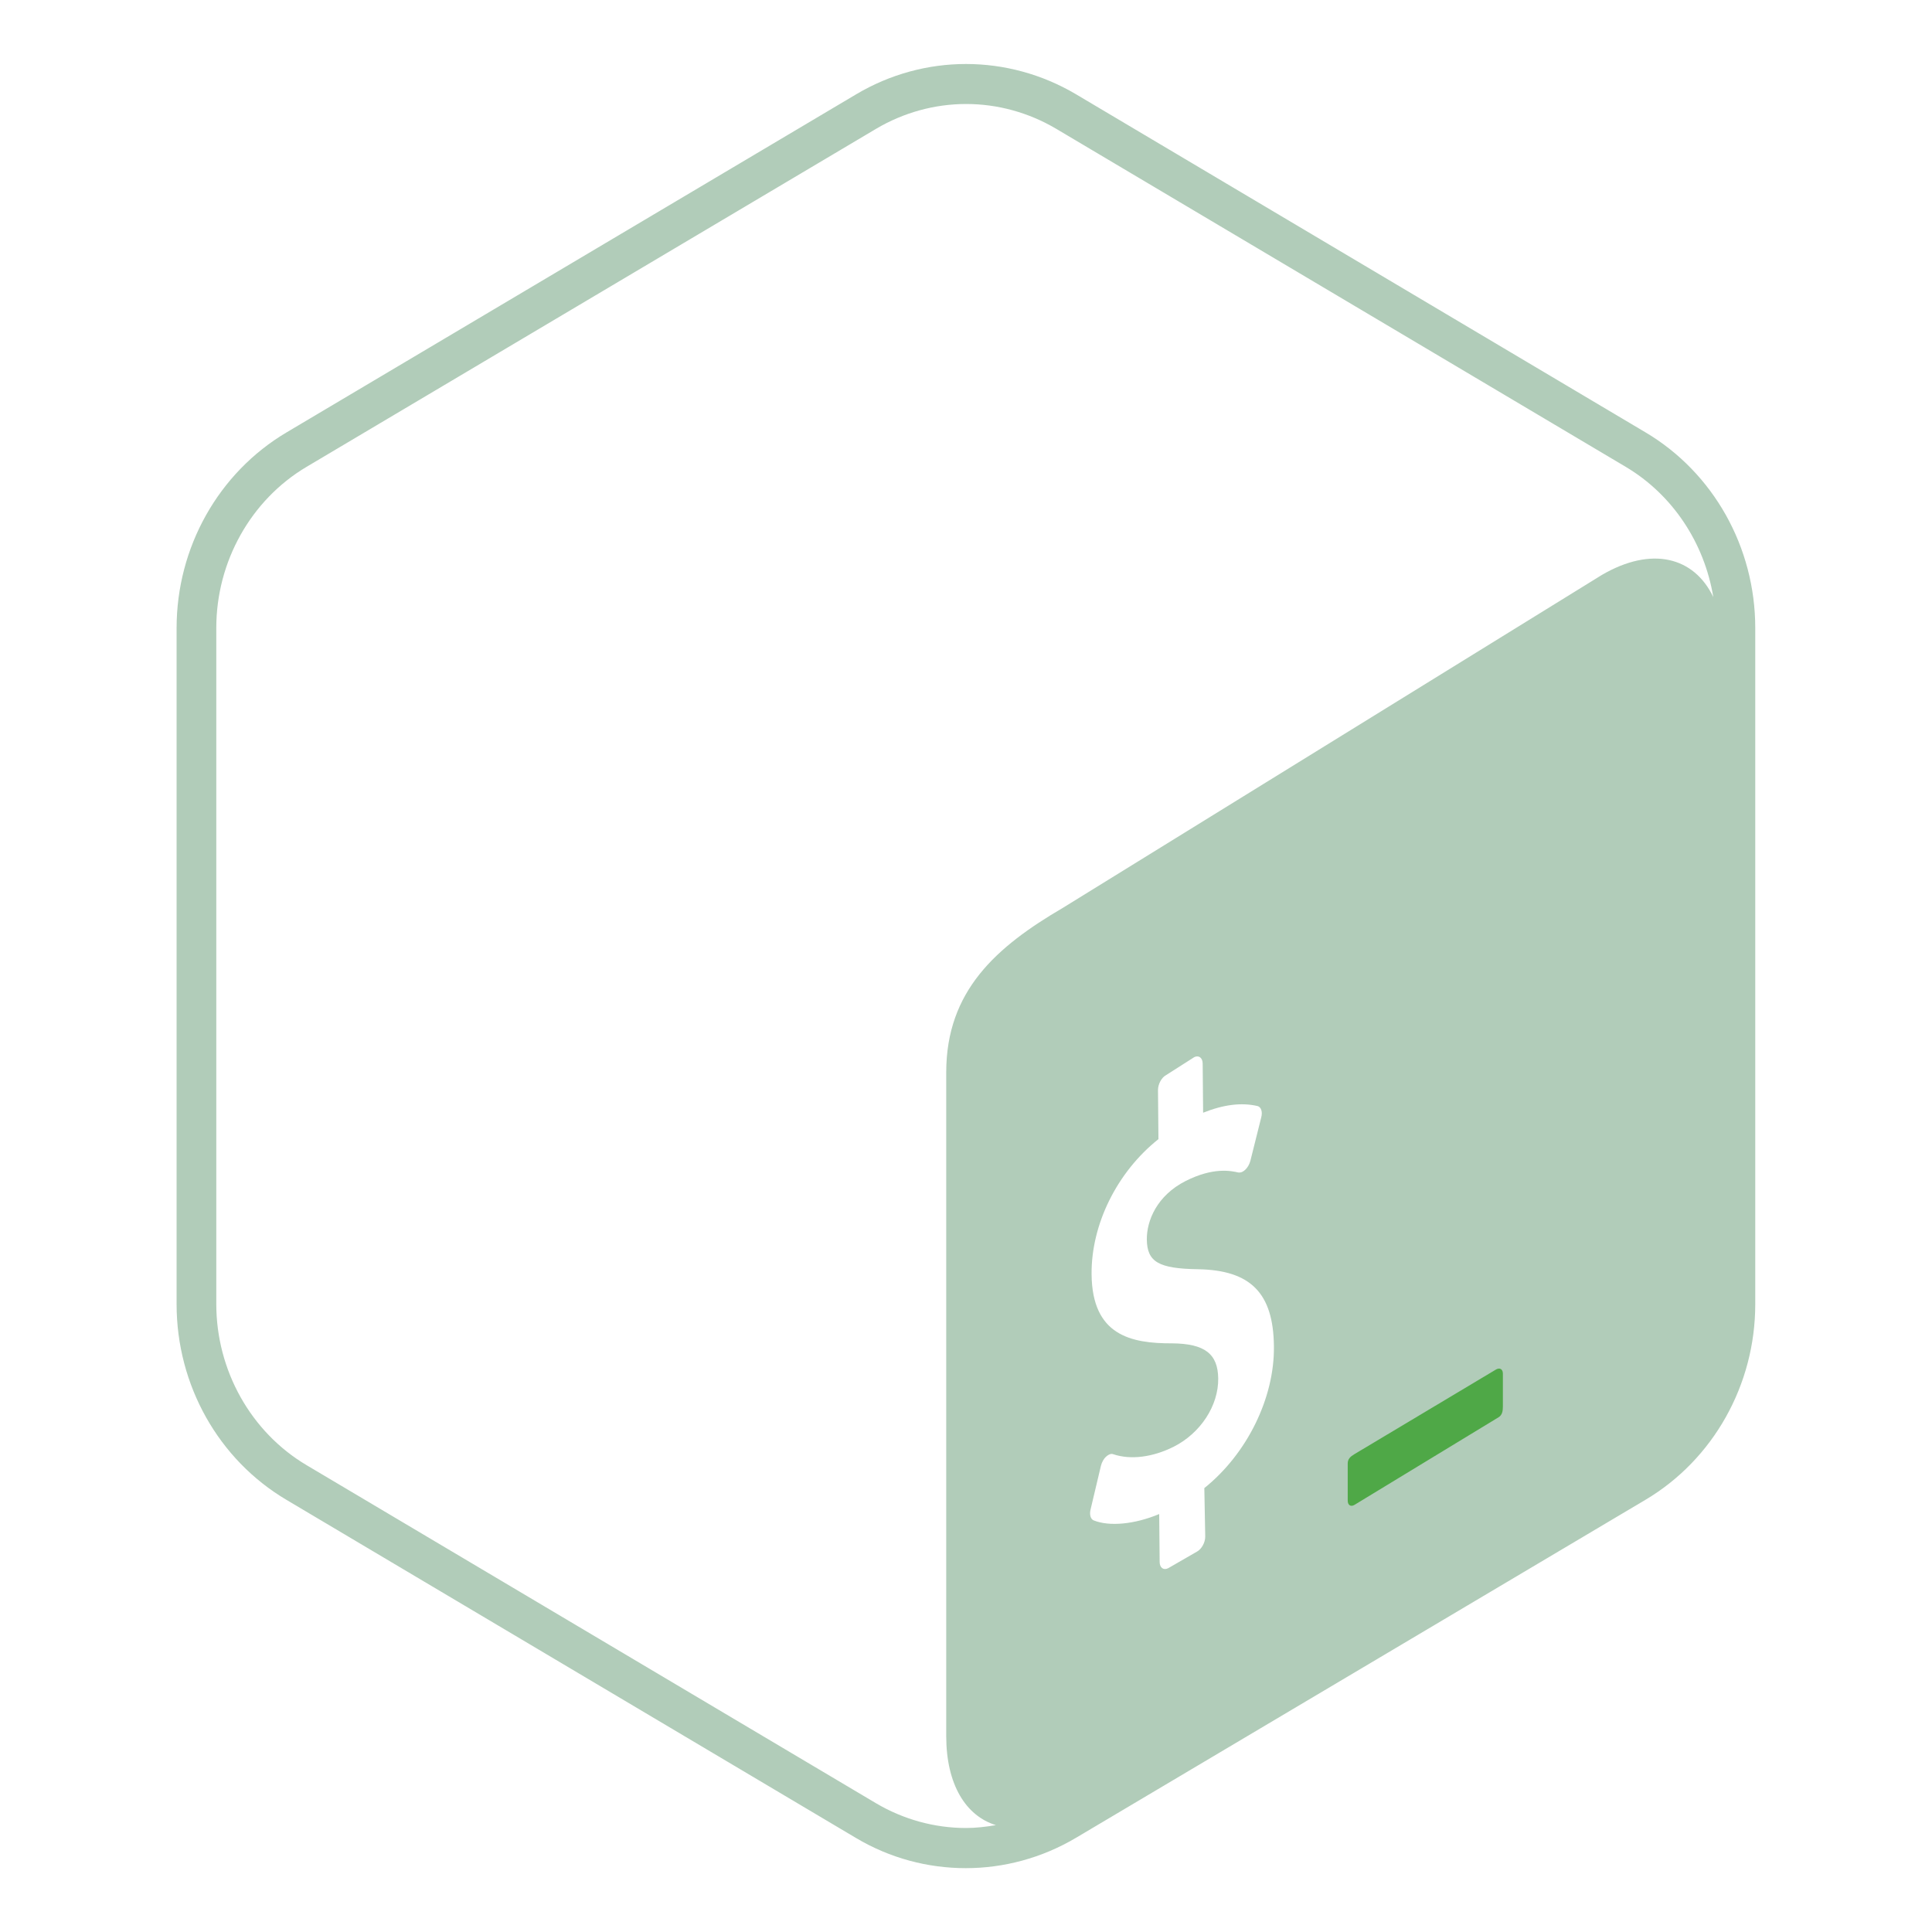
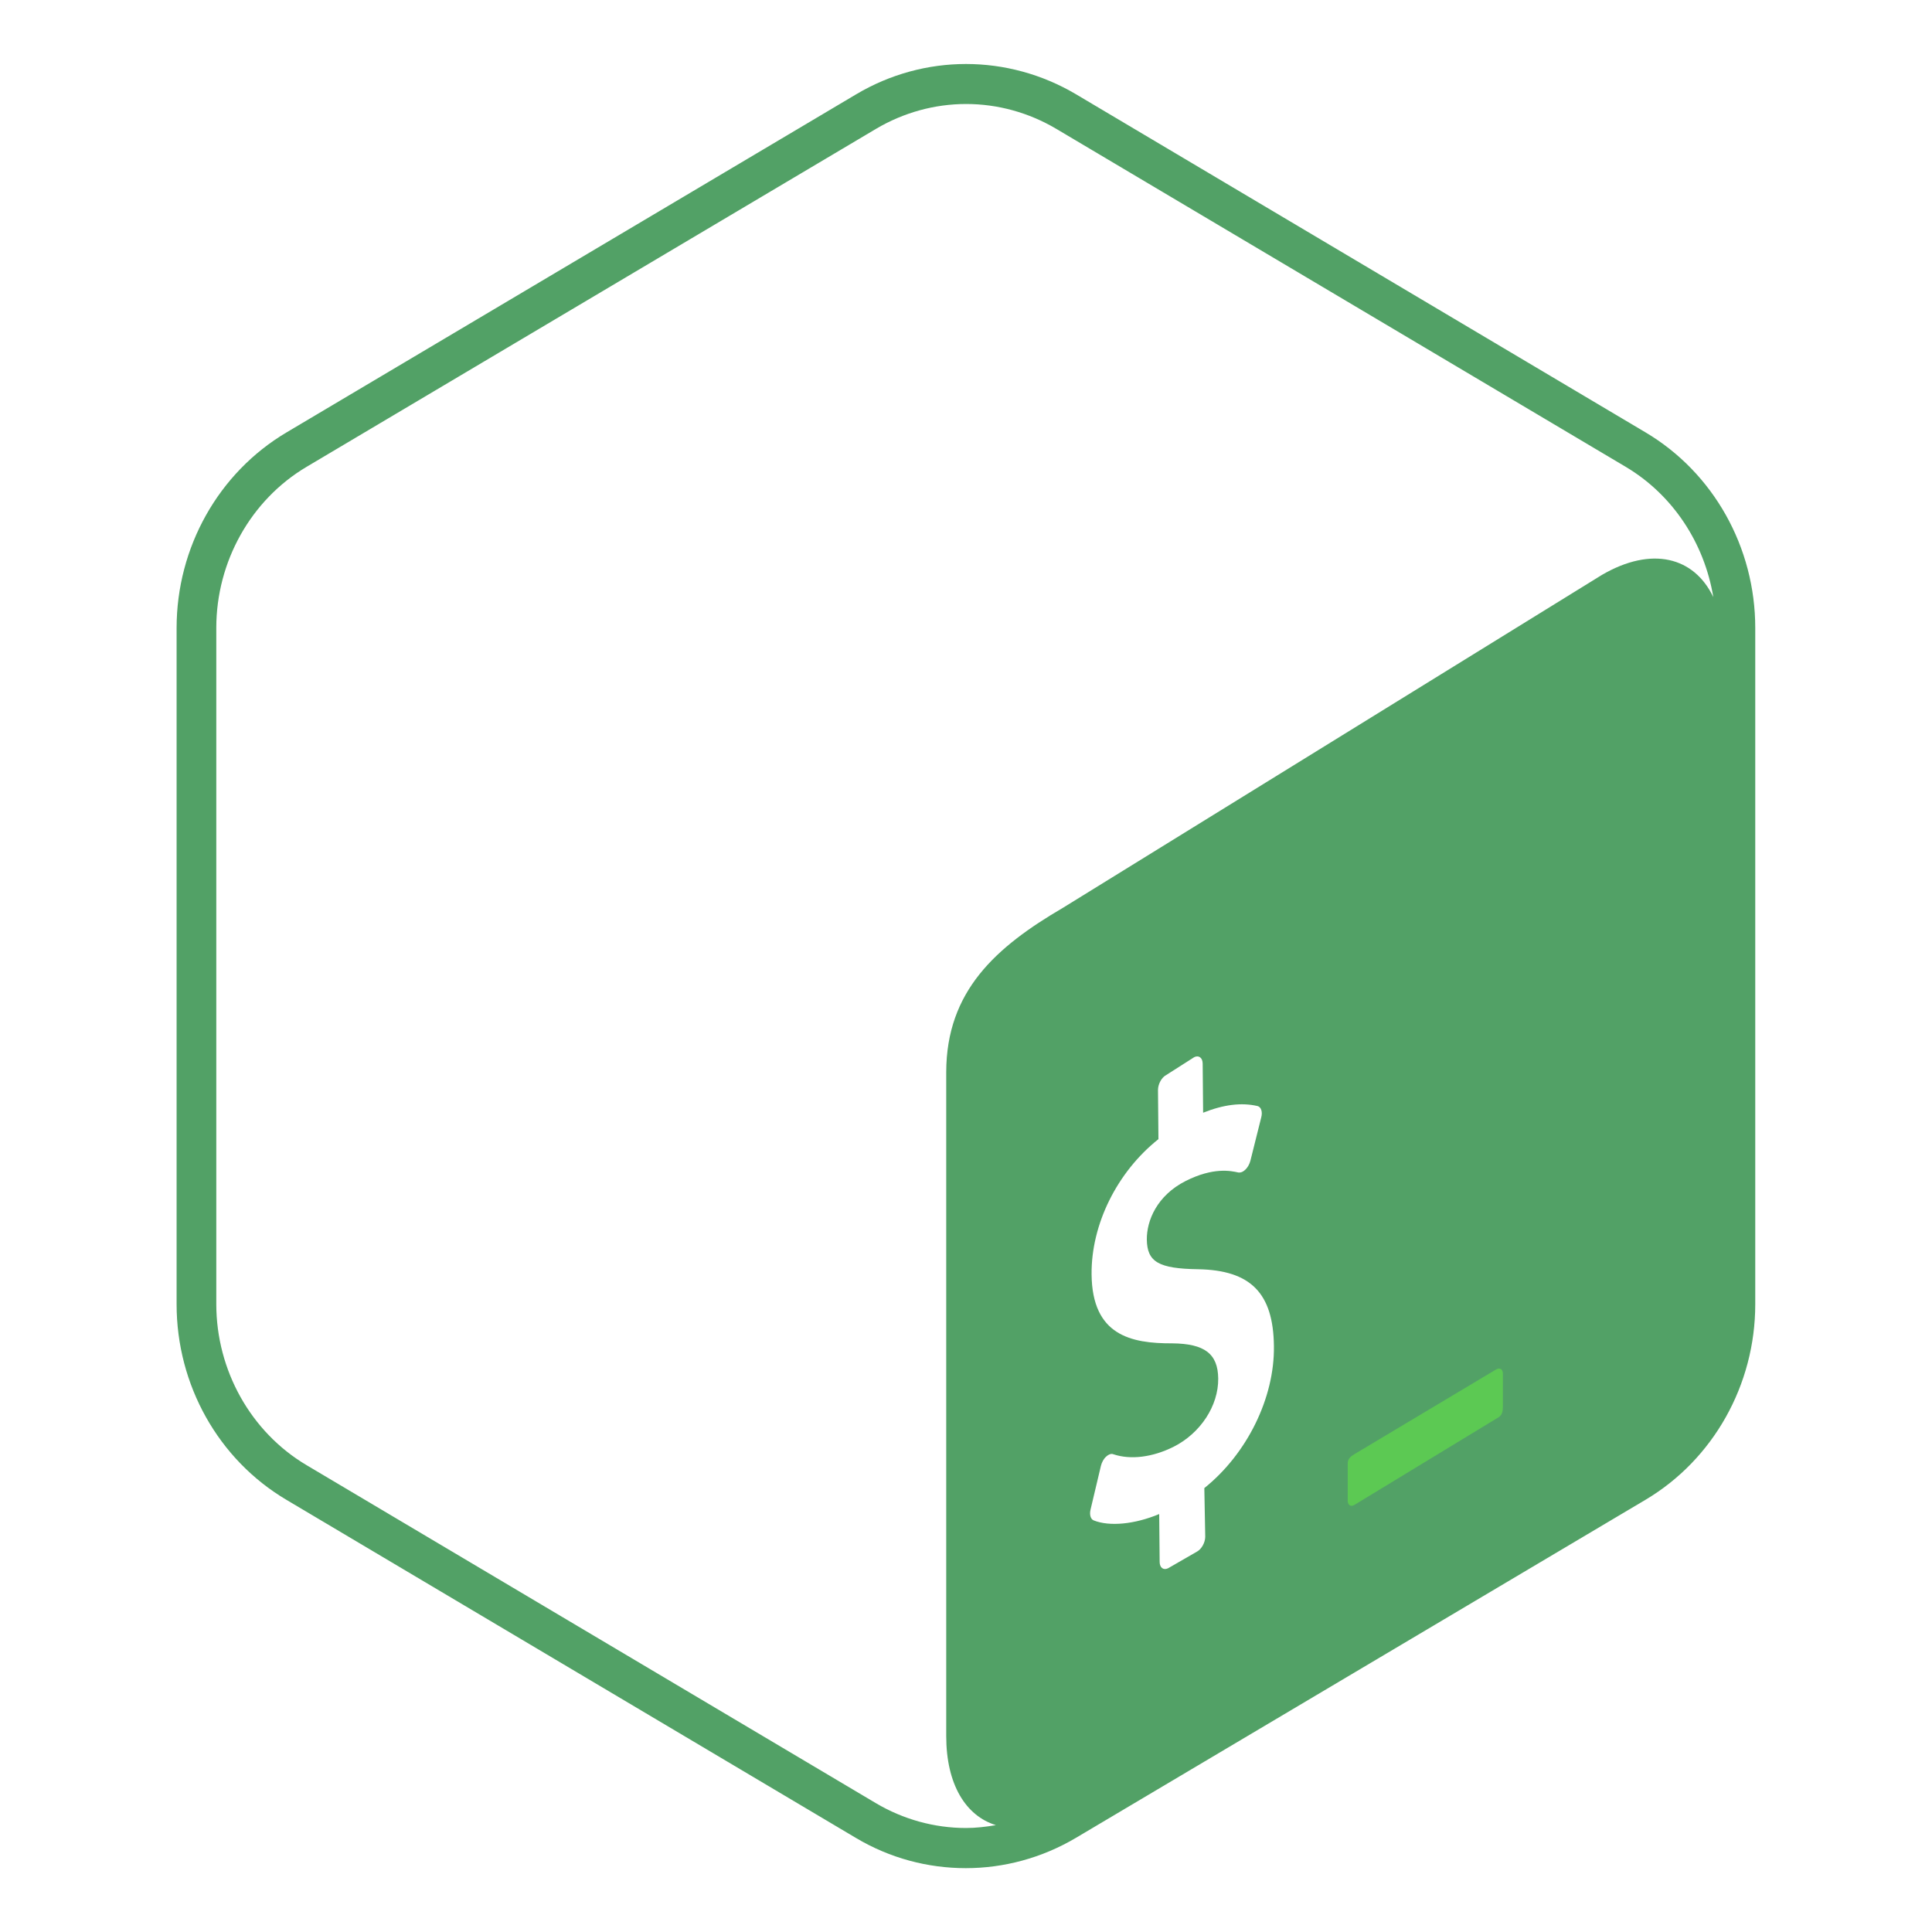
<svg xmlns="http://www.w3.org/2000/svg" viewBox="0 0 128 128">
  <path fill="none" d="M4.24 4.24h119.53v119.53H4.24z" />
-   <path fill="#b1ccb9" d="M109.01 28.64L71.28 6.24c-2.25-1.33-4.77-2-7.28-2s-5.03.67-7.28 2.01l-37.74 22.4c-4.5 2.67-7.28 7.61-7.28 12.96v44.8c0 5.35 2.77 10.29 7.28 12.96l37.73 22.4c2.25 1.34 4.76 2 7.28 2 2.51 0 5.03-.67 7.28-2l37.74-22.4c4.5-2.67 7.28-7.62 7.28-12.96V41.6c0-5.34-2.77-10.29-7.28-12.96zM79.79 98.59l.06 3.22c0 .39-.25.83-.55.99l-1.91 1.1c-.3.15-.56-.03-.56-.42l-.03-3.17c-1.63.68-3.29.84-4.34.42-.2-.08-.29-.37-.21-.71l.69-2.91c.06-.23.18-.46.34-.6.06-.06.12-.1.18-.13.11-.06.22-.07.31-.03 1.14.38 2.59.2 3.99-.5 1.78-.9 2.97-2.72 2.95-4.52-.02-1.64-.9-2.31-3.05-2.33-2.74.01-5.3-.53-5.34-4.57-.03-3.32 1.69-6.78 4.43-8.96l-.03-3.25c0-.4.24-.84.55-1l1.85-1.18c.3-.15.56.04.56.43l.03 3.25c1.36-.54 2.54-.69 3.61-.44.23.06.34.38.24.75l-.72 2.88c-.06.22-.18.44-.33.58a.77.77 0 01-.19.14c-.1.05-.19.06-.28.05-.49-.11-1.65-.36-3.48.56-1.92.97-2.59 2.64-2.58 3.88.02 1.48.77 1.93 3.39 1.97 3.49.06 4.99 1.58 5.03 5.09.05 3.44-1.79 7.15-4.61 9.41zm26.34-60.5l-35.7 22.05c-4.45 2.6-7.73 5.52-7.74 10.89v43.99c0 3.21 1.3 5.29 3.29 5.9-.65.11-1.32.19-1.98.19-2.09 0-4.15-.57-5.96-1.64l-37.73-22.4c-3.69-2.19-5.98-6.28-5.98-10.67V41.6c0-4.39 2.29-8.48 5.98-10.67l37.74-22.4c1.81-1.07 3.87-1.64 5.96-1.64s4.15.57 5.96 1.64l37.74 22.4c3.11 1.85 5.21 5.04 5.8 8.63-1.27-2.67-4.09-3.39-7.38-1.47z" />
-   <path fill="#4FA847" d="M99.12 90.73l-9.4 5.62c-.25.15-.43.31-.43.61v2.46c0 .3.2.43.45.28l9.54-5.8c.25-.15.29-.42.29-.72v-2.17c0-.3-.2-.42-.45-.28z" />
+   <path fill="#52a166" d="M109.01 28.64L71.28 6.24c-2.25-1.33-4.77-2-7.28-2s-5.03.67-7.28 2.01l-37.74 22.4c-4.5 2.67-7.28 7.61-7.28 12.96v44.8c0 5.35 2.77 10.29 7.28 12.96l37.73 22.4c2.25 1.34 4.76 2 7.28 2 2.51 0 5.03-.67 7.28-2l37.74-22.4c4.5-2.67 7.28-7.62 7.28-12.96V41.6c0-5.34-2.77-10.29-7.28-12.96zM79.79 98.59l.06 3.22c0 .39-.25.83-.55.99l-1.91 1.1c-.3.15-.56-.03-.56-.42l-.03-3.17c-1.63.68-3.29.84-4.34.42-.2-.08-.29-.37-.21-.71l.69-2.91c.06-.23.18-.46.34-.6.06-.06.12-.1.18-.13.11-.06.22-.07.31-.03 1.14.38 2.59.2 3.99-.5 1.78-.9 2.97-2.72 2.95-4.52-.02-1.64-.9-2.31-3.05-2.33-2.74.01-5.3-.53-5.34-4.57-.03-3.32 1.69-6.78 4.43-8.96l-.03-3.25c0-.4.24-.84.55-1l1.85-1.18c.3-.15.56.04.56.43l.03 3.25c1.36-.54 2.54-.69 3.61-.44.23.06.34.38.24.75l-.72 2.88c-.06.22-.18.44-.33.58a.77.77 0 01-.19.14c-.1.05-.19.06-.28.05-.49-.11-1.65-.36-3.48.56-1.92.97-2.59 2.64-2.58 3.88.02 1.48.77 1.93 3.39 1.97 3.49.06 4.99 1.58 5.03 5.09.05 3.44-1.79 7.15-4.61 9.41zm26.34-60.5l-35.7 22.05c-4.45 2.6-7.73 5.52-7.74 10.89v43.99c0 3.21 1.3 5.29 3.29 5.9-.65.11-1.32.19-1.98.19-2.09 0-4.15-.57-5.96-1.64l-37.73-22.4c-3.69-2.19-5.98-6.28-5.98-10.67V41.6c0-4.39 2.29-8.48 5.98-10.67l37.74-22.4c1.81-1.07 3.87-1.64 5.96-1.64s4.15.57 5.96 1.64l37.74 22.4c3.11 1.85 5.21 5.04 5.8 8.63-1.27-2.67-4.09-3.39-7.38-1.47z" />
+   <path fill="#5cc953" d="M99.12 90.73l-9.4 5.62c-.25.15-.43.31-.43.61v2.46c0 .3.2.43.45.28l9.54-5.8c.25-.15.29-.42.29-.72v-2.17c0-.3-.2-.42-.45-.28z" />
</svg>
